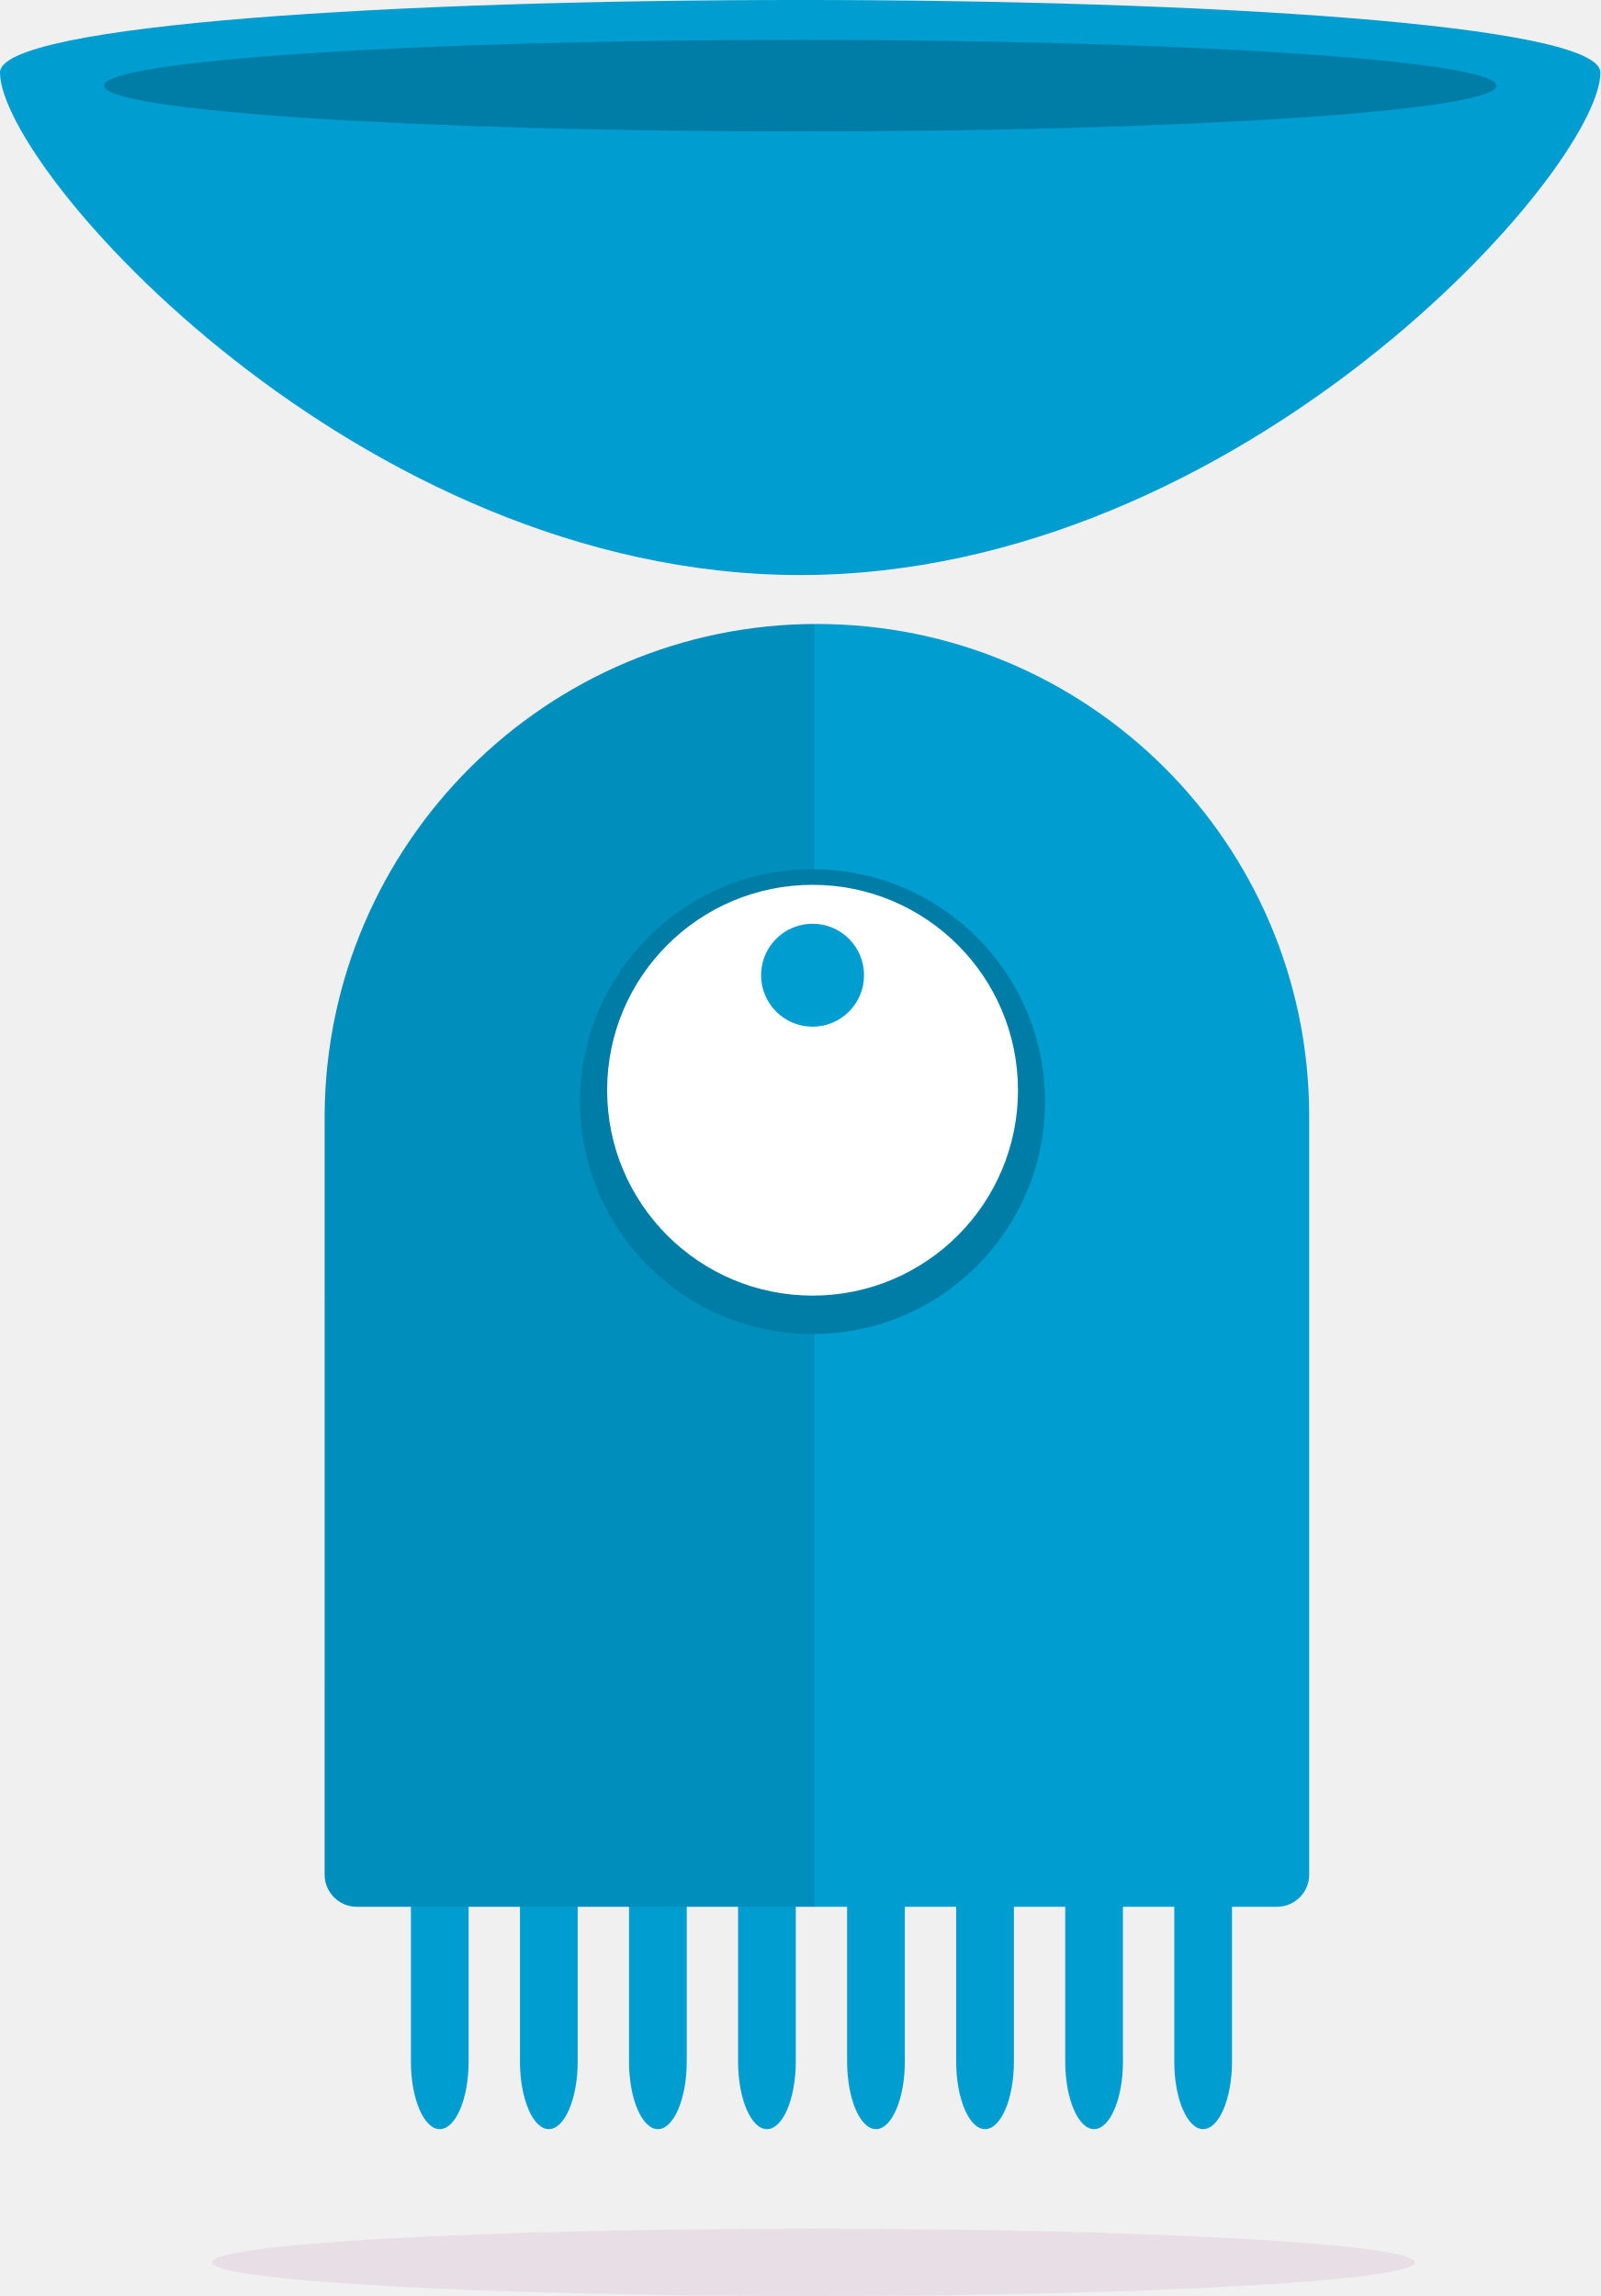
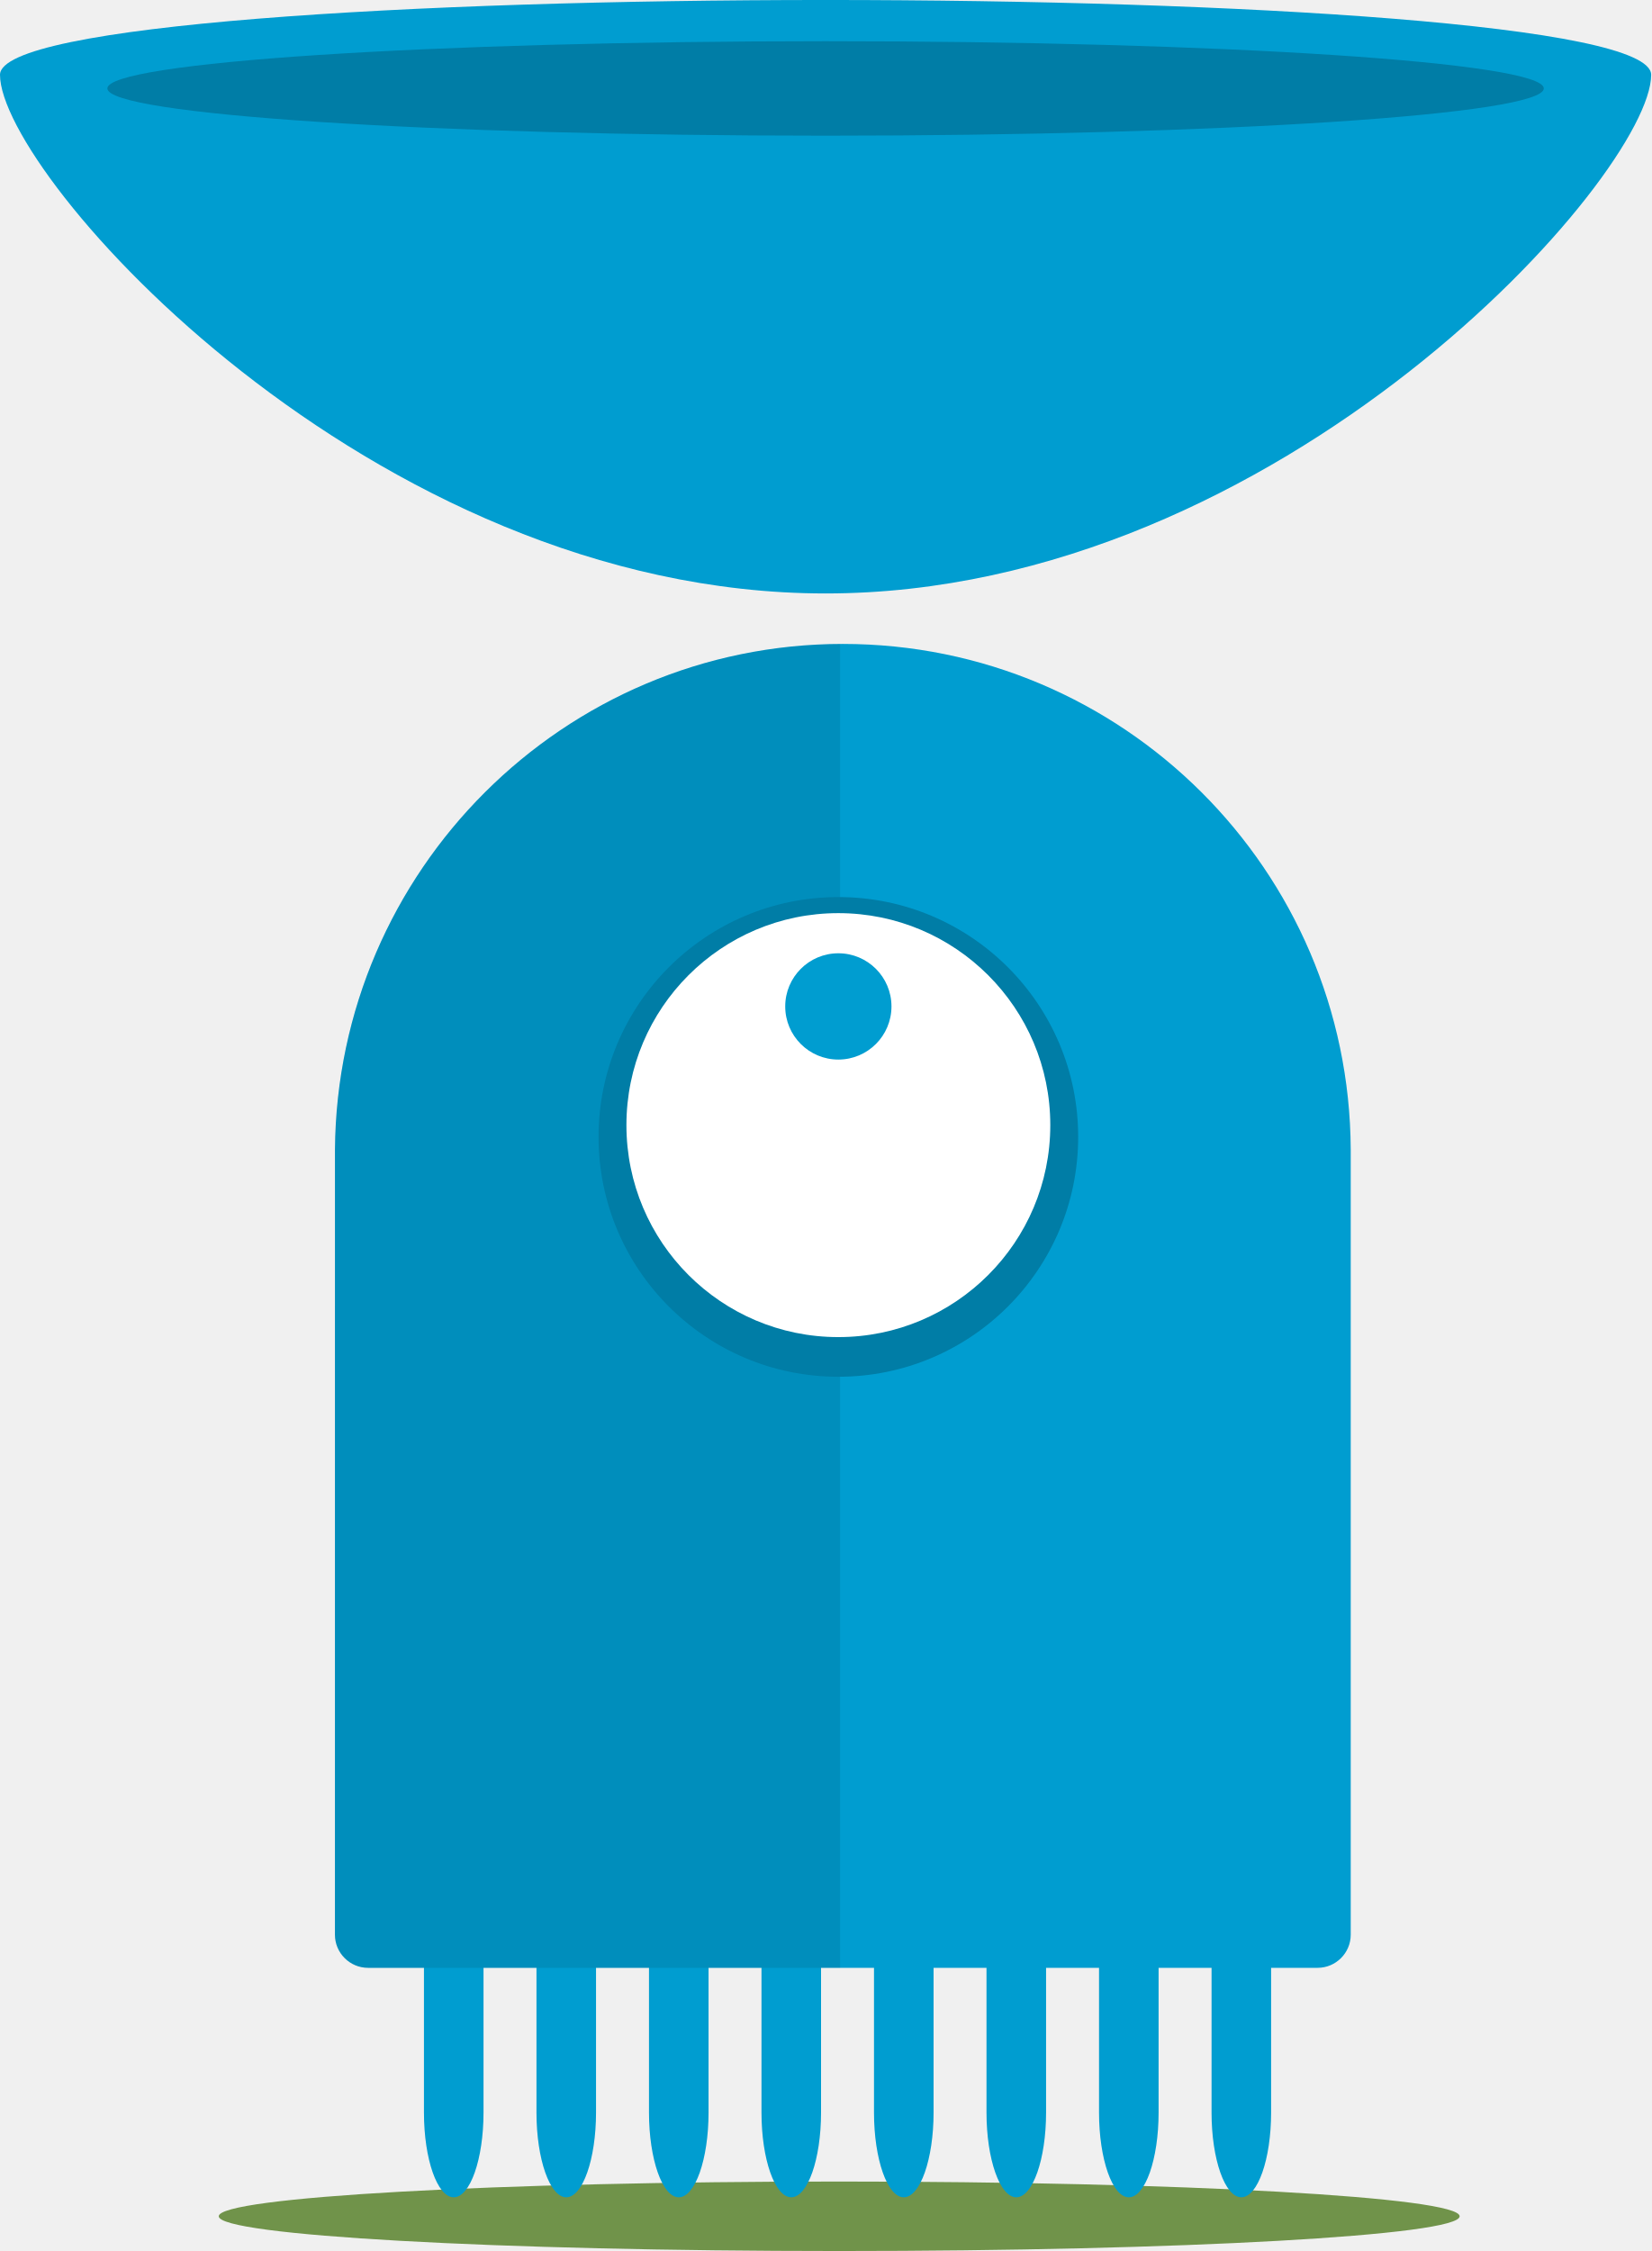
- <svg xmlns="http://www.w3.org/2000/svg" xmlns:xlink="http://www.w3.org/1999/xlink" version="1.1" id="Layer_1" x="0px" y="0px" width="118.468px" height="169.985px" viewBox="0 0 118.468 169.985" enable-background="new 0 0 118.468 169.985" xml:space="preserve">
+ <svg xmlns="http://www.w3.org/2000/svg" xmlns:xlink="http://www.w3.org/1999/xlink" version="1.1" id="Layer_1" x="0px" y="0px" width="97.53px" height="132.942px" viewBox="0 0 97.53 132.942" enable-background="new 0 0 97.53 132.942" xml:space="preserve">
+   <path fill="#70934A" d="M86.218,130.891c0,1.133-16.408,2.052-36.648,2.052c-20.241,0-36.649-0.919-36.649-2.052  s16.408-2.052,36.649-2.052C69.81,128.839,86.218,129.758,86.218,130.891" />
+   <path fill="#009DD0" d="M97.53,4.417c0,5.889-21.833,30.632-48.765,30.632S0,10.306,0,4.417C0-1.473,97.53-1.473,97.53,4.417" />
+   <path fill="#007DA6" d="M91.188,5.223c0,1.541-18.994,2.79-42.423,2.79c-23.43,0-42.423-1.249-42.423-2.79s18.993-2.79,42.423-2.79  C72.194,2.433,91.188,3.682,91.188,5.223" />
+   <path fill="#009DD0" d="M48.497,124.77c0,2.75-0.792,5-1.759,5c-0.968,0-1.759-2.25-1.759-5v-8.504c0-2.75,0.791-5,1.759-5  c0.967,0,1.759,2.25,1.759,5V124.77z" />
+   <path fill="#009DD0" d="M55.144,124.77c0,2.75-0.793,5-1.76,5c-0.968,0-1.759-2.25-1.759-5v-8.504c0-2.75,0.791-5,1.759-5  c0.967,0,1.76,2.25,1.76,5V124.77z" />
+   <path fill="#009DD0" d="M61.789,124.77c0,2.75-0.792,5-1.759,5c-0.969,0-1.76-2.25-1.76-5v-8.504c0-2.75,0.791-5,1.76-5  c0.967,0,1.759,2.25,1.759,5V124.77z" />
+   <path fill="#009DD0" d="M68.435,124.77c0,2.75-0.791,5-1.759,5s-1.759-2.25-1.759-5v-8.504c0-2.75,0.791-5,1.759-5  s1.759,2.25,1.759,5V124.77z" />
+   <path fill="#009DD0" d="M35.206,124.77c0,2.75-0.792,5-1.759,5c-0.967,0-1.759-2.25-1.759-5v-8.504c0-2.75,0.792-5,1.759-5  c0.967,0,1.759,2.25,1.759,5V124.77z" />
+   <path fill="#009DD0" d="M28.56,124.77c0,2.75-0.792,5-1.759,5c-0.968,0-1.759-2.25-1.759-5v-8.504c0-2.75,0.791-5,1.759-5  c0.967,0,1.759,2.25,1.759,5V124.77z" />
+   <path fill="#009DD0" d="M75.081,124.77c0,2.75-0.792,5-1.76,5c-0.967,0-1.758-2.25-1.758-5v-8.504c0-2.75,0.791-5,1.758-5  c0.968,0,1.76,2.25,1.76,5V124.77z" />
+   <path fill="#009DD0" d="M41.852,124.77c0,2.75-0.792,5-1.759,5c-0.968,0-1.759-2.25-1.759-5v-8.504c0-2.75,0.791-5,1.759-5  c0.967,0,1.759,2.25,1.759,5V124.77z" />
+   <path fill="#009DD0" d="M77.829,116.218c1.076,0,1.955-0.88,1.955-1.955c0,0,0-46.348,0-46.379c-0.08-16.501-13.48-29.854-30-29.854  c-16.487,0-29.868,13.397-29.999,29.854c-0.001,0.062-0.001,46.379-0.001,46.379c0,1.075,0.879,1.955,1.954,1.955H77.829z" />
  <g opacity="0.1">
    <g>
      <defs>
-         <rect id="SVGID_1_" x="15.694" y="165" width="89.032" height="4.985" />
+         <rect id="SVGID_1_" x="19.785" y="38.035" width="29.837" height="78.183" />
      </defs>
      <clipPath id="SVGID_2_">
        <use xlink:href="#SVGID_1_" overflow="visible" />
      </clipPath>
-       <path clip-path="url(#SVGID_2_)" fill="#9B4A83" d="M104.727,167.493c0,1.377-19.931,2.493-44.517,2.493    c-24.585,0-44.516-1.116-44.516-2.493S35.625,165,60.21,165C84.796,165,104.727,166.116,104.727,167.493" />
+       <path clip-path="url(#SVGID_2_)" d="M49.622,38.035c-16.412,0.088-29.705,13.446-29.836,29.848    c-0.001,0.064-0.001,46.38-0.001,46.38c0,1.075,0.879,1.955,1.955,1.955h27.882V38.035z" />
    </g>
  </g>
-   <path fill="#009DD0" d="M118.468,5.365c0,7.154-26.521,37.208-59.234,37.208C26.52,42.573,0,12.52,0,5.365  C0-1.789,118.468-1.789,118.468,5.365" />
-   <path fill="#007DA6" d="M110.765,6.344c0,1.871-23.071,3.389-51.531,3.389c-28.459,0-51.53-1.518-51.53-3.389  c0-1.871,23.071-3.389,51.53-3.389C87.693,2.956,110.765,4.474,110.765,6.344" />
-   <path fill="#009DD0" d="M58.908,152.63c0,2.75-0.961,5-2.137,5c-1.175,0-2.136-2.25-2.136-5v-12.478c0-2.75,0.961-5,2.136-5  c1.176,0,2.137,2.25,2.137,5V152.63z" />
-   <path fill="#009DD0" d="M66.98,152.63c0,2.75-0.961,5-2.137,5c-1.175,0-2.136-2.25-2.136-5v-12.478c0-2.75,0.961-5,2.136-5  c1.176,0,2.137,2.25,2.137,5V152.63z" />
-   <path fill="#009DD0" d="M75.054,152.63c0,2.75-0.961,5-2.138,5c-1.174,0-2.135-2.25-2.135-5v-12.478c0-2.75,0.961-5,2.135-5  c1.177,0,2.138,2.25,2.138,5V152.63z" />
-   <path fill="#009DD0" d="M83.127,152.63c0,2.75-0.963,5-2.138,5s-2.136-2.25-2.136-5v-12.478c0-2.75,0.961-5,2.136-5  s2.138,2.25,2.138,5V152.63z" />
-   <path fill="#009DD0" d="M42.763,152.63c0,2.75-0.962,5-2.137,5c-1.175,0-2.136-2.25-2.136-5v-12.478c0-2.75,0.961-5,2.136-5  c1.175,0,2.137,2.25,2.137,5V152.63z" />
-   <path fill="#009DD0" d="M34.69,152.63c0,2.75-0.961,5-2.137,5c-1.175,0-2.136-2.25-2.136-5v-12.478c0-2.75,0.961-5,2.136-5  c1.176,0,2.137,2.25,2.137,5V152.63z" />
-   <path fill="#009DD0" d="M91.199,152.63c0,2.75-0.961,5-2.137,5s-2.137-2.25-2.137-5v-12.478c0-2.75,0.961-5,2.137-5  s2.137,2.25,2.137,5V152.63z" />
-   <path fill="#009DD0" d="M50.836,152.63c0,2.75-0.961,5-2.137,5c-1.175,0-2.136-2.25-2.136-5v-12.478c0-2.75,0.961-5,2.136-5  c1.176,0,2.137,2.25,2.137,5V152.63z" />
-   <path fill="#009DD0" d="M94.538,141.167c1.306,0,2.374-1.067,2.374-2.373c0,0,0-56.299,0-56.337  c-0.098-20.043-16.374-36.261-36.44-36.261c-20.027,0-36.279,16.272-36.439,36.261c-0.001,0.077-0.001,56.337-0.001,56.337  c0,1.306,1.068,2.373,2.374,2.373H94.538z" />
-   <g opacity="0.1">
-     <g>
-       <defs>
-         <rect id="SVGID_3_" x="24.031" y="46.201" width="36.242" height="94.967" />
-       </defs>
-       <clipPath id="SVGID_4_">
-         <use xlink:href="#SVGID_3_" overflow="visible" />
-       </clipPath>
-       <path clip-path="url(#SVGID_4_)" d="M60.274,46.201c-19.935,0.107-36.082,16.334-36.241,36.256    c-0.001,0.077-0.002,56.337-0.002,56.337c0,1.306,1.069,2.373,2.375,2.373h33.868V46.201z" />
-     </g>
-   </g>
-   <path fill="#007DA6" d="M77.355,81.56c0,9.503-7.703,17.206-17.206,17.206c-9.503,0-17.206-7.703-17.206-17.206  s7.703-17.206,17.206-17.206C69.652,64.354,77.355,72.057,77.355,81.56" />
-   <path fill="#FFFFFF" d="M75.355,80.715c0,8.397-6.808,15.206-15.206,15.206s-15.206-6.809-15.206-15.206  c0-8.398,6.808-15.206,15.206-15.206S75.355,72.317,75.355,80.715" />
-   <path fill="#009DD0" d="M63.961,72.2c0,2.105-1.705,3.811-3.811,3.811c-2.106,0-3.812-1.706-3.812-3.811s1.706-3.811,3.812-3.811  C62.256,68.389,63.961,70.095,63.961,72.2" />
+   <path fill="#007DA6" d="M63.685,67.145c0,7.823-6.342,14.165-14.165,14.165s-14.165-6.342-14.165-14.165s6.342-14.165,14.165-14.165  S63.685,59.321,63.685,67.145" />
+   <path fill="#FFFFFF" d="M62.038,66.449c0,6.914-5.605,12.519-12.519,12.519c-6.913,0-12.518-5.604-12.518-12.519  s5.605-12.52,12.518-12.52C56.433,53.93,62.038,59.535,62.038,66.449" />
+   <path fill="#009DD0" d="M52.657,59.438c0,1.733-1.405,3.139-3.138,3.139s-3.138-1.405-3.138-3.139c0-1.732,1.405-3.138,3.138-3.138  S52.657,57.706,52.657,59.438" />
</svg>
